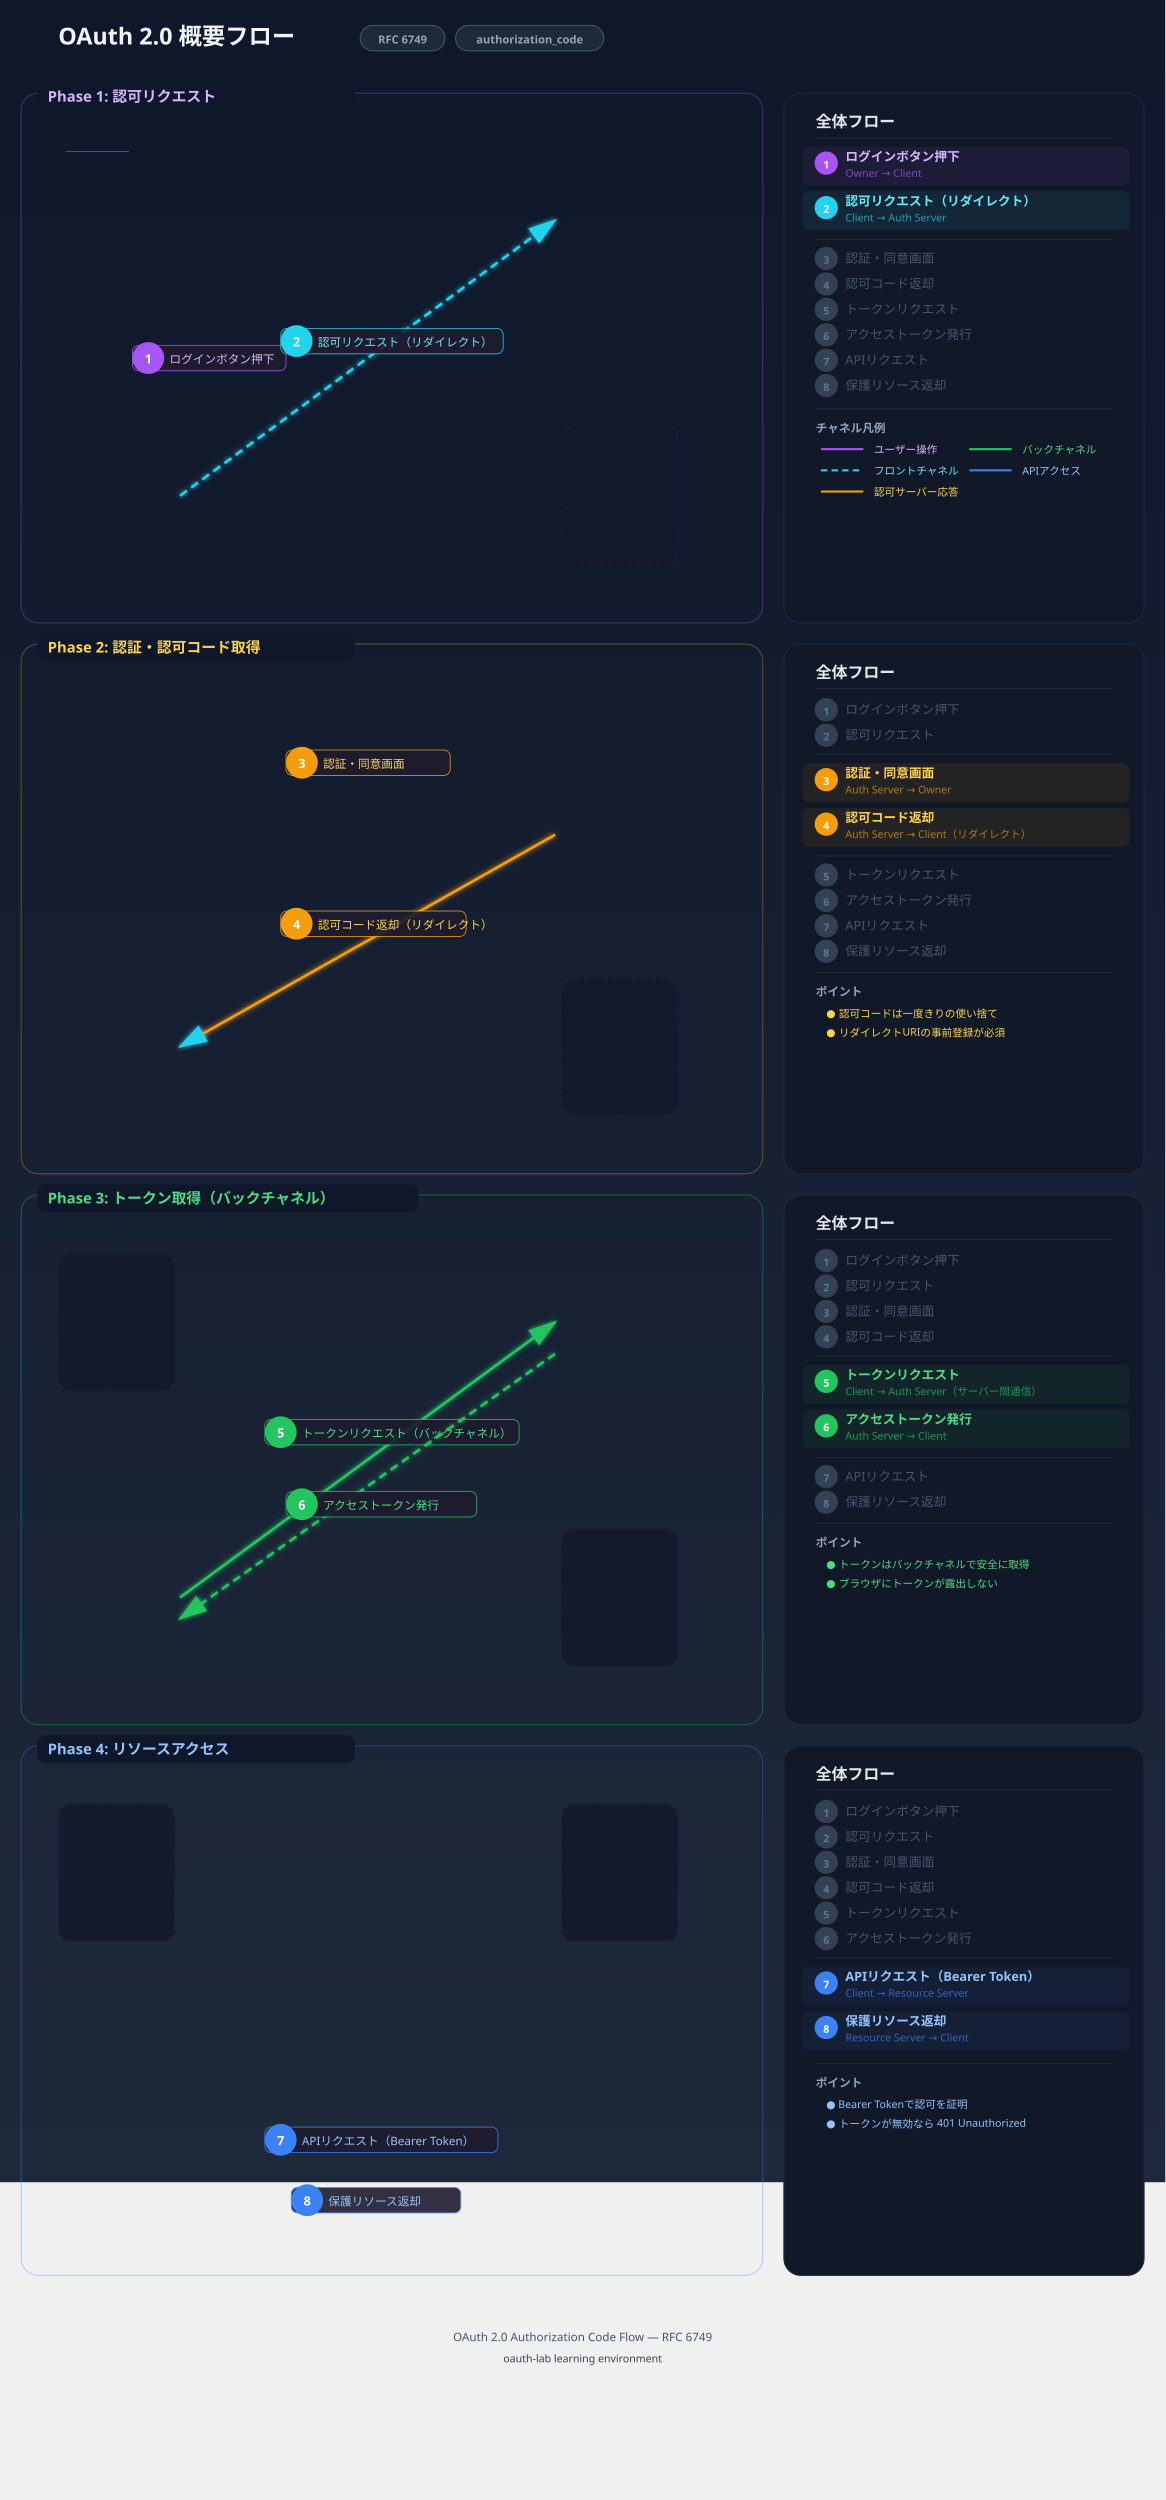
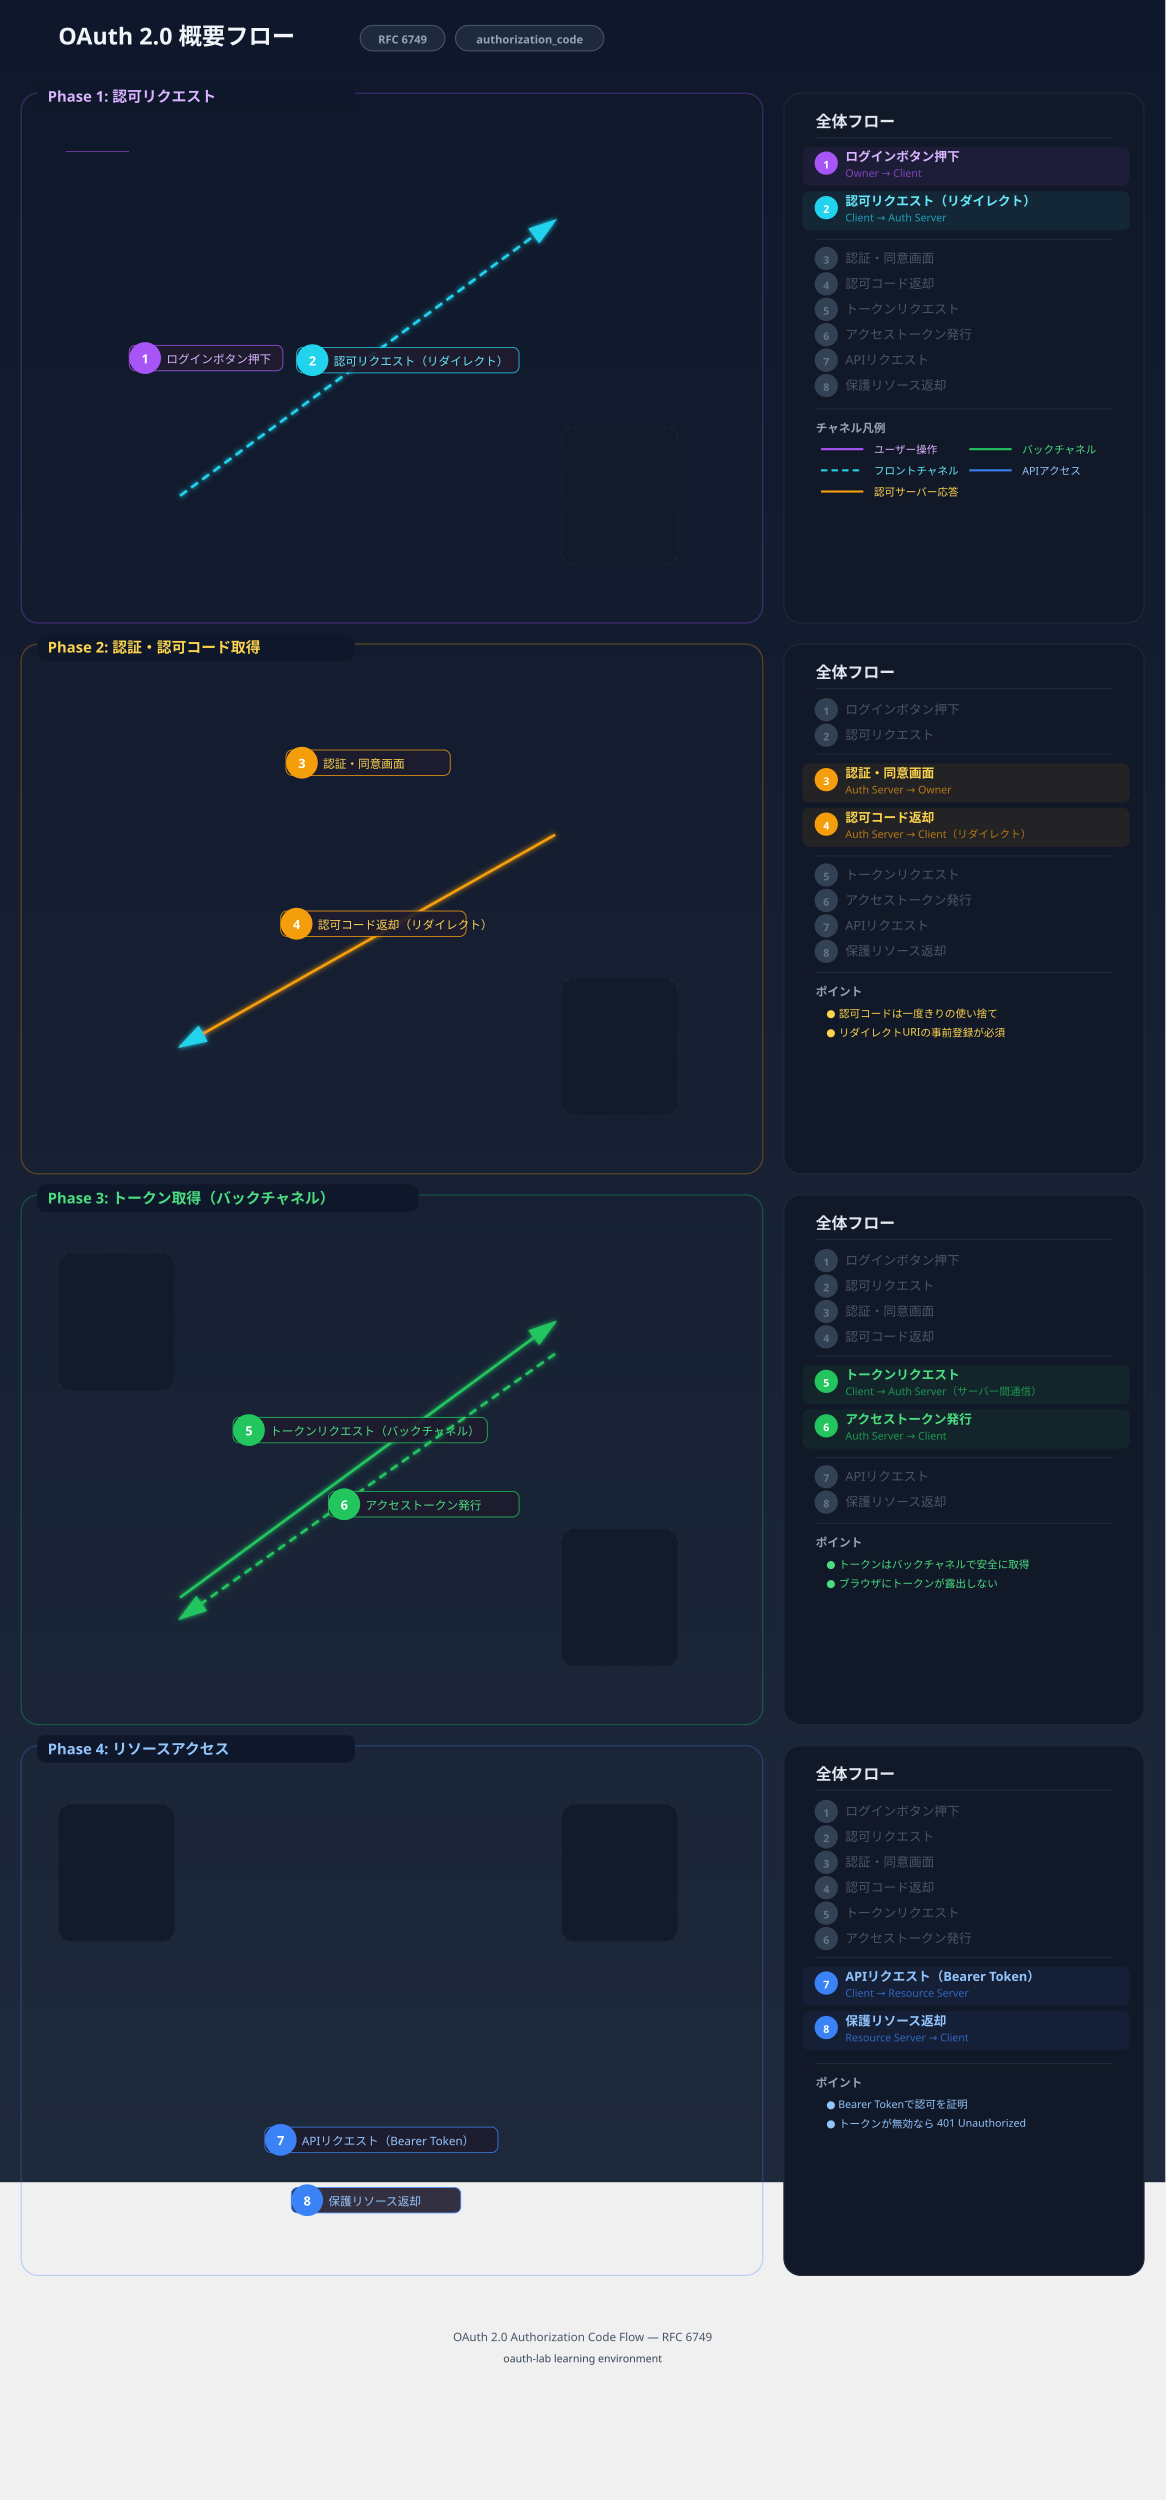
<svg xmlns="http://www.w3.org/2000/svg" viewBox="0 0 1100 2360" font-family="'Segoe UI', system-ui, sans-serif">
  <defs>
    <linearGradient id="bgGrad" x1="0" y1="0" x2="0" y2="1">
      <stop offset="0%" stop-color="#0f172a" />
      <stop offset="100%" stop-color="#1e293b" />
    </linearGradient>
    <filter id="shadow">
      <feDropShadow dx="0" dy="2" stdDeviation="4" flood-color="#000" flood-opacity="0.35" />
    </filter>
    <filter id="glow">
      <feGaussianBlur stdDeviation="2.5" result="blur" />
      <feMerge>
        <feMergeNode in="blur" />
        <feMergeNode in="SourceGraphic" />
      </feMerge>
    </filter>
    <marker id="arrowPurple" markerWidth="11" markerHeight="7" refX="10" refY="3.5" orient="auto">
      <polygon points="0 0, 11 3.5, 0 7" fill="#a855f7" />
    </marker>
    <marker id="arrowCyan" markerWidth="11" markerHeight="7" refX="10" refY="3.5" orient="auto">
      <polygon points="0 0, 11 3.5, 0 7" fill="#22d3ee" />
    </marker>
    <marker id="arrowAmber" markerWidth="11" markerHeight="7" refX="10" refY="3.5" orient="auto">
      <polygon points="0 0, 11 3.5, 0 7" fill="#f59e0b" />
    </marker>
    <marker id="arrowGreen" markerWidth="11" markerHeight="7" refX="10" refY="3.5" orient="auto">
      <polygon points="0 0, 11 3.5, 0 7" fill="#22c55e" />
    </marker>
    <marker id="arrowBlue" markerWidth="11" markerHeight="7" refX="10" refY="3.5" orient="auto">
      <polygon points="0 0, 11 3.5, 0 7" fill="#3b82f6" />
    </marker>
    <symbol id="owner" viewBox="0 0 110 130">
      <rect x="0" y="0" width="110" height="130" rx="12" fill="#1e1b2e" stroke="#a855f7" stroke-width="1.6" />
      <g transform="translate(55, 32)">
        <circle cx="0" cy="-8" r="11" fill="none" stroke="#a855f7" stroke-width="1.5" />
        <circle cx="-3" cy="-10" r="1.2" fill="#a855f7" />
        <circle cx="3" cy="-10" r="1.2" fill="#a855f7" />
        <path d="M-2.5,-4 Q0,-1 2.5,-4" fill="none" stroke="#a855f7" stroke-width="1" stroke-linecap="round" />
        <path d="M-13,28 Q-13,10 0,6 Q13,10 13,28" fill="none" stroke="#a855f7" stroke-width="1.5" />
        <line x1="-13" y1="28" x2="13" y2="28" stroke="#a855f7" stroke-width="1.5" stroke-linecap="round" />
        <rect x="17" y="-18" width="20" height="14" rx="2" fill="none" stroke="#a855f7" stroke-width="0.8" opacity="0.5" />
        <rect x="19" y="-16" width="5" height="5" rx="1" fill="#a855f7" opacity="0.3" />
      </g>
      <text x="55" y="100" text-anchor="middle" fill="#d8b4fe" font-size="12" font-weight="700">リソース所有者</text>
      <text x="55" y="116" text-anchor="middle" fill="#a855f7" font-size="8.5" opacity="0.7">(Resource Owner)</text>
    </symbol>
    <symbol id="client" viewBox="0 0 110 130">
      <rect x="0" y="0" width="110" height="130" rx="12" fill="#1e1b2e" stroke="#22d3ee" stroke-width="1.6" />
      <g transform="translate(55, 34)">
        <rect x="-18" y="-16" width="36" height="26" rx="3" fill="none" stroke="#22d3ee" stroke-width="1.3" />
        <rect x="-14" y="-12" width="28" height="18" rx="1" fill="#22d3ee" opacity="0.05" />
        <circle cx="0" cy="-3" r="6.5" fill="none" stroke="#22d3ee" stroke-width="1" />
        <circle cx="0" cy="-3" r="2.5" fill="none" stroke="#22d3ee" stroke-width="0.8" />
        <line x1="0" y1="-11" x2="0" y2="-9.5" stroke="#22d3ee" stroke-width="1" />
        <line x1="0" y1="3.5" x2="0" y2="5" stroke="#22d3ee" stroke-width="1" />
        <line x1="-8" y1="-3" x2="-6.5" y2="-3" stroke="#22d3ee" stroke-width="1" />
        <line x1="6.5" y1="-3" x2="8" y2="-3" stroke="#22d3ee" stroke-width="1" />
        <line x1="0" y1="13" x2="0" y2="18" stroke="#22d3ee" stroke-width="1.3" />
        <line x1="-9" y1="18" x2="9" y2="18" stroke="#22d3ee" stroke-width="1.3" stroke-linecap="round" />
      </g>
      <text x="55" y="100" text-anchor="middle" fill="#67e8f9" font-size="12" font-weight="700">クライアント</text>
      <text x="55" y="116" text-anchor="middle" fill="#22d3ee" font-size="8.5" opacity="0.7">(Client)</text>
    </symbol>
    <symbol id="authsv" viewBox="0 0 110 130">
      <rect x="0" y="0" width="110" height="130" rx="12" fill="#1e1b2e" stroke="#f59e0b" stroke-width="1.6" />
      <g transform="translate(55, 32)">
        <path d="M0,-22 L14,-15 L14,1 Q14,14 0,20 Q-14,14 -14,1 L-14,-15 Z" fill="none" stroke="#f59e0b" stroke-width="1.4" />
        <rect x="-6" y="-3" width="12" height="10" rx="2" fill="none" stroke="#f59e0b" stroke-width="1.2" />
        <path d="M-3.5,-3 L-3.5,-7 Q-3.5,-12 0,-12 Q3.5,-12 3.5,-7 L3.5,-3" fill="none" stroke="#f59e0b" stroke-width="1.2" />
        <circle cx="0" cy="2" r="1.5" fill="#f59e0b" />
        <line x1="0" y1="3.5" x2="0" y2="6" stroke="#f59e0b" stroke-width="1.1" />
      </g>
      <text x="55" y="100" text-anchor="middle" fill="#fcd34d" font-size="12" font-weight="700">認可サーバー</text>
      <text x="55" y="116" text-anchor="middle" fill="#f59e0b" font-size="8.5" opacity="0.7">(Auth Server)</text>
    </symbol>
    <symbol id="ressv" viewBox="0 0 110 130">
      <rect x="0" y="0" width="110" height="130" rx="12" fill="#1e1b2e" stroke="#3b82f6" stroke-width="1.6" />
      <g transform="translate(55, 30)">
        <rect x="-18" y="-18" width="36" height="11" rx="2" fill="none" stroke="#3b82f6" stroke-width="1.2" />
        <circle cx="-10" cy="-12.5" r="1.5" fill="#3b82f6" />
        <circle cx="-5" cy="-12.5" r="1.5" fill="#3b82f6" />
        <rect x="-18" y="-3" width="36" height="11" rx="2" fill="none" stroke="#3b82f6" stroke-width="1.2" />
        <circle cx="-10" cy="2.5" r="1.5" fill="#3b82f6" />
        <circle cx="-5" cy="2.5" r="1.5" fill="#3b82f6" />
        <rect x="-18" y="12" width="36" height="11" rx="2" fill="none" stroke="#3b82f6" stroke-width="1.2" />
        <circle cx="-10" cy="17.5" r="1.5" fill="#3b82f6" />
        <circle cx="-5" cy="17.5" r="1.5" fill="#3b82f6" />
        <g transform="translate(24, 8)">
          <rect x="-5" y="-2" width="10" height="7" rx="1.5" fill="#1e1b2e" stroke="#3b82f6" stroke-width="1" />
          <path d="M-2.5,-2 L-2.5,-5 Q-2.5,-8 0,-8 Q2.5,-8 2.5,-5 L2.5,-2" fill="none" stroke="#3b82f6" stroke-width="1" />
        </g>
      </g>
      <text x="55" y="100" text-anchor="middle" fill="#93c5fd" font-size="12" font-weight="700">リソースサーバー</text>
      <text x="55" y="116" text-anchor="middle" fill="#3b82f6" font-size="8.5" opacity="0.7">(Resource Server)</text>
    </symbol>
    <symbol id="dimbox" viewBox="0 0 110 130">
      <rect x="0" y="0" width="110" height="130" rx="12" fill="#131a2b" stroke="#1e293b" stroke-width="1" stroke-dasharray="5,4" />
    </symbol>
  </defs>
  <rect width="1100" height="2060" fill="url(#bgGrad)" />
  <text x="55" y="42" fill="#f1f5f9" font-size="22" font-weight="700">OAuth 2.0 概要フロー</text>
  <rect x="340" y="24" width="80" height="24" rx="12" fill="#1e293b" stroke="#475569" stroke-width="1" />
  <text x="380" y="41" text-anchor="middle" fill="#94a3b8" font-size="10.5" font-weight="600">RFC 6749</text>
  <rect x="430" y="24" width="140" height="24" rx="12" fill="#1e293b" stroke="#475569" stroke-width="1" />
  <text x="500" y="41" text-anchor="middle" fill="#94a3b8" font-size="10.5" font-weight="600">authorization_code</text>
  <g>
    <rect x="20" y="88" width="700" height="500" rx="16" fill="none" stroke="#a855f7" stroke-width="1.2" opacity="0.3" />
    <rect x="35" y="78" width="300" height="26" rx="8" fill="#0f172a" />
    <text x="45" y="96" fill="#d8b4fe" font-size="14" font-weight="700">Phase 1: 認可リクエスト</text>
    <use href="#owner" x="55" y="143" width="110" height="130" filter="url(#shadow)" />
    <use href="#client" x="55" y="403" width="110" height="130" filter="url(#shadow)" />
    <use href="#authsv" x="530" y="143" width="110" height="130" filter="url(#shadow)" />
    <use href="#dimbox" x="530" y="403" width="110" height="130" />
    <line x1="110" y1="278" x2="110" y2="398" stroke="#a855f7" stroke-width="2.5" marker-end="url(#arrowPurple)" filter="url(#glow)" />
-     <rect x="125" y="326" width="145" height="24" rx="6" fill="#1e1b2e" stroke="#a855f7" stroke-width="0.8" opacity="0.9" />
-     <circle cx="140" cy="338" r="15" fill="#a855f7" />
-     <text x="140" y="343" text-anchor="middle" fill="#fff" font-size="12" font-weight="700">1</text>
-     <text x="160" y="343" fill="#d8b4fe" font-size="11">ログインボタン押下</text>
+     <rect x="122" y="326" width="145" height="24" rx="6" fill="#1e1b2e" stroke="#a855f7" stroke-width="0.8" opacity="0.9" />
+     <circle cx="137" cy="338" r="15" fill="#a855f7" />
+     <text x="137" y="343" text-anchor="middle" fill="#fff" font-size="12" font-weight="700">1</text>
+     <text x="157" y="343" fill="#d8b4fe" font-size="11">ログインボタン押下</text>
    <line x1="170" y1="468" x2="524" y2="208" stroke="#22d3ee" stroke-width="2.5" stroke-dasharray="8,5" marker-end="url(#arrowCyan)" filter="url(#glow)" />
-     <rect x="265" y="310" width="210" height="24" rx="6" fill="#1e1b2e" stroke="#22d3ee" stroke-width="0.8" opacity="0.9" />
-     <circle cx="280" cy="322" r="15" fill="#22d3ee" />
-     <text x="280" y="327" text-anchor="middle" fill="#fff" font-size="12" font-weight="700">2</text>
-     <text x="300" y="327" fill="#67e8f9" font-size="11">認可リクエスト（リダイレクト）</text>
+     <rect x="280" y="328" width="210" height="24" rx="6" fill="#1e1b2e" stroke="#22d3ee" stroke-width="0.8" opacity="0.9" />
+     <circle cx="295" cy="340" r="15" fill="#22d3ee" />
+     <text x="295" y="345" text-anchor="middle" fill="#fff" font-size="12" font-weight="700">2</text>
+     <text x="315" y="345" fill="#67e8f9" font-size="11">認可リクエスト（リダイレクト）</text>
  </g>
  <g>
    <rect x="740" y="88" width="340" height="500" rx="16" fill="#111827" stroke="#1e293b" stroke-width="1" />
    <text x="770" y="120" fill="#e2e8f0" font-size="15" font-weight="700">全体フロー</text>
    <line x1="770" y1="130" x2="1050" y2="130" stroke="#1e293b" stroke-width="1" />
    <g font-size="12">
      <rect x="758" y="139" width="308" height="36" rx="6" fill="#a855f7" opacity="0.08" stroke="#a855f7" stroke-width="0.8" />
      <circle cx="780" cy="154" r="11" fill="#a855f7" />
      <text x="780" y="159" text-anchor="middle" fill="#fff" font-size="10" font-weight="700">1</text>
      <text x="798" y="152" fill="#d8b4fe" font-weight="600">ログインボタン押下</text>
      <text x="798" y="167" fill="#a855f7" font-size="10" opacity="0.7">Owner → Client</text>
      <rect x="758" y="181" width="308" height="36" rx="6" fill="#22d3ee" opacity="0.08" stroke="#22d3ee" stroke-width="0.8" />
      <circle cx="780" cy="196" r="11" fill="#22d3ee" />
      <text x="780" y="201" text-anchor="middle" fill="#fff" font-size="10" font-weight="700">2</text>
      <text x="798" y="194" fill="#67e8f9" font-weight="600">認可リクエスト（リダイレクト）</text>
      <text x="798" y="209" fill="#22d3ee" font-size="10" opacity="0.7">Client → Auth Server</text>
      <line x1="770" y1="226" x2="1050" y2="226" stroke="#1e293b" stroke-width="1" />
      <circle cx="780" cy="244" r="11" fill="#334155" />
      <text x="780" y="249" text-anchor="middle" fill="#64748b" font-size="10" font-weight="700">3</text>
      <text x="798" y="248" fill="#475569">認証・同意画面</text>
      <circle cx="780" cy="268" r="11" fill="#334155" />
      <text x="780" y="273" text-anchor="middle" fill="#64748b" font-size="10" font-weight="700">4</text>
      <text x="798" y="272" fill="#475569">認可コード返却</text>
      <circle cx="780" cy="292" r="11" fill="#334155" />
      <text x="780" y="297" text-anchor="middle" fill="#64748b" font-size="10" font-weight="700">5</text>
      <text x="798" y="296" fill="#475569">トークンリクエスト</text>
      <circle cx="780" cy="316" r="11" fill="#334155" />
      <text x="780" y="321" text-anchor="middle" fill="#64748b" font-size="10" font-weight="700">6</text>
      <text x="798" y="320" fill="#475569">アクセストークン発行</text>
      <circle cx="780" cy="340" r="11" fill="#334155" />
      <text x="780" y="345" text-anchor="middle" fill="#64748b" font-size="10" font-weight="700">7</text>
      <text x="798" y="344" fill="#475569">APIリクエスト</text>
      <circle cx="780" cy="364" r="11" fill="#334155" />
      <text x="780" y="369" text-anchor="middle" fill="#64748b" font-size="10" font-weight="700">8</text>
      <text x="798" y="368" fill="#475569">保護リソース返却</text>
    </g>
    <line x1="770" y1="386" x2="1050" y2="386" stroke="#1e293b" stroke-width="1" />
    <text x="770" y="408" fill="#94a3b8" font-size="11" font-weight="700">チャネル凡例</text>
    <line x1="775" y1="424" x2="815" y2="424" stroke="#a855f7" stroke-width="2" />
    <text x="825" y="428" fill="#d8b4fe" font-size="10">ユーザー操作</text>
    <line x1="775" y1="444" x2="815" y2="444" stroke="#22d3ee" stroke-width="2" stroke-dasharray="6,4" />
    <text x="825" y="448" fill="#67e8f9" font-size="10">フロントチャネル</text>
    <line x1="775" y1="464" x2="815" y2="464" stroke="#f59e0b" stroke-width="2" />
    <text x="825" y="468" fill="#fcd34d" font-size="10">認可サーバー応答</text>
    <line x1="915" y1="424" x2="955" y2="424" stroke="#22c55e" stroke-width="2" />
    <text x="965" y="428" fill="#4ade80" font-size="10">バックチャネル</text>
    <line x1="915" y1="444" x2="955" y2="444" stroke="#3b82f6" stroke-width="2" />
    <text x="965" y="448" fill="#93c5fd" font-size="10">APIアクセス</text>
  </g>
  <g>
    <rect x="20" y="608" width="700" height="500" rx="16" fill="none" stroke="#f59e0b" stroke-width="1.2" opacity="0.3" />
    <rect x="35" y="598" width="300" height="26" rx="8" fill="#0f172a" />
    <text x="45" y="616" fill="#fcd34d" font-size="14" font-weight="700">Phase 2: 認証・認可コード取得</text>
    <use href="#owner" x="55" y="663" width="110" height="130" filter="url(#shadow)" />
    <use href="#client" x="55" y="923" width="110" height="130" filter="url(#shadow)" />
    <use href="#authsv" x="530" y="663" width="110" height="130" filter="url(#shadow)" />
    <use href="#dimbox" x="530" y="923" width="110" height="130" />
    <line x1="524" y1="728" x2="170" y2="728" stroke="#f59e0b" stroke-width="2.5" stroke-dasharray="8,5" marker-end="url(#arrowAmber)" filter="url(#glow)" />
    <rect x="270" y="708" width="155" height="24" rx="6" fill="#1e1b2e" stroke="#f59e0b" stroke-width="0.8" opacity="0.9" />
    <circle cx="285" cy="720" r="15" fill="#f59e0b" />
    <text x="285" y="725" text-anchor="middle" fill="#fff" font-size="12" font-weight="700">3</text>
    <text x="305" y="725" fill="#fcd34d" font-size="11">認証・同意画面</text>
    <line x1="524" y1="788" x2="170" y2="988" stroke="#f59e0b" stroke-width="2.5" marker-end="url(#arrowCyan)" filter="url(#glow)" />
    <rect x="265" y="860" width="175" height="24" rx="6" fill="#1e1b2e" stroke="#f59e0b" stroke-width="0.8" opacity="0.9" />
    <circle cx="280" cy="872" r="15" fill="#f59e0b" />
    <text x="280" y="877" text-anchor="middle" fill="#fff" font-size="12" font-weight="700">4</text>
    <text x="300" y="877" fill="#fcd34d" font-size="11">認可コード返却（リダイレクト）</text>
  </g>
  <g>
    <rect x="740" y="608" width="340" height="500" rx="16" fill="#111827" stroke="#1e293b" stroke-width="1" />
    <text x="770" y="640" fill="#e2e8f0" font-size="15" font-weight="700">全体フロー</text>
    <line x1="770" y1="650" x2="1050" y2="650" stroke="#1e293b" stroke-width="1" />
    <g font-size="12">
      <circle cx="780" cy="670" r="11" fill="#334155" />
      <text x="780" y="675" text-anchor="middle" fill="#64748b" font-size="10" font-weight="700">1</text>
      <text x="798" y="674" fill="#475569">ログインボタン押下</text>
      <circle cx="780" cy="694" r="11" fill="#334155" />
      <text x="780" y="699" text-anchor="middle" fill="#64748b" font-size="10" font-weight="700">2</text>
      <text x="798" y="698" fill="#475569">認可リクエスト</text>
      <line x1="770" y1="712" x2="1050" y2="712" stroke="#1e293b" stroke-width="1" />
      <rect x="758" y="721" width="308" height="36" rx="6" fill="#f59e0b" opacity="0.08" stroke="#f59e0b" stroke-width="0.8" />
      <circle cx="780" cy="736" r="11" fill="#f59e0b" />
      <text x="780" y="741" text-anchor="middle" fill="#fff" font-size="10" font-weight="700">3</text>
      <text x="798" y="734" fill="#fcd34d" font-weight="600">認証・同意画面</text>
      <text x="798" y="749" fill="#f59e0b" font-size="10" opacity="0.7">Auth Server → Owner</text>
      <rect x="758" y="763" width="308" height="36" rx="6" fill="#f59e0b" opacity="0.08" stroke="#f59e0b" stroke-width="0.8" />
      <circle cx="780" cy="778" r="11" fill="#f59e0b" />
      <text x="780" y="783" text-anchor="middle" fill="#fff" font-size="10" font-weight="700">4</text>
      <text x="798" y="776" fill="#fcd34d" font-weight="600">認可コード返却</text>
      <text x="798" y="791" fill="#f59e0b" font-size="10" opacity="0.7">Auth Server → Client（リダイレクト）</text>
      <line x1="770" y1="808" x2="1050" y2="808" stroke="#1e293b" stroke-width="1" />
      <circle cx="780" cy="826" r="11" fill="#334155" />
      <text x="780" y="831" text-anchor="middle" fill="#64748b" font-size="10" font-weight="700">5</text>
      <text x="798" y="830" fill="#475569">トークンリクエスト</text>
      <circle cx="780" cy="850" r="11" fill="#334155" />
      <text x="780" y="855" text-anchor="middle" fill="#64748b" font-size="10" font-weight="700">6</text>
      <text x="798" y="854" fill="#475569">アクセストークン発行</text>
      <circle cx="780" cy="874" r="11" fill="#334155" />
      <text x="780" y="879" text-anchor="middle" fill="#64748b" font-size="10" font-weight="700">7</text>
      <text x="798" y="878" fill="#475569">APIリクエスト</text>
      <circle cx="780" cy="898" r="11" fill="#334155" />
      <text x="780" y="903" text-anchor="middle" fill="#64748b" font-size="10" font-weight="700">8</text>
      <text x="798" y="902" fill="#475569">保護リソース返却</text>
    </g>
    <line x1="770" y1="918" x2="1050" y2="918" stroke="#1e293b" stroke-width="1" />
    <text x="770" y="940" fill="#94a3b8" font-size="11" font-weight="700">ポイント</text>
    <text x="780" y="960" fill="#fcd34d" font-size="10">● 認可コードは一度きりの使い捨て</text>
    <text x="780" y="978" fill="#fcd34d" font-size="10">● リダイレクトURIの事前登録が必須</text>
  </g>
  <g>
    <rect x="20" y="1128" width="700" height="500" rx="16" fill="none" stroke="#22c55e" stroke-width="1.2" opacity="0.3" />
    <rect x="35" y="1118" width="360" height="26" rx="8" fill="#0f172a" />
    <text x="45" y="1136" fill="#4ade80" font-size="14" font-weight="700">Phase 3: トークン取得（バックチャネル）</text>
    <use href="#dimbox" x="55" y="1183" width="110" height="130" />
    <use href="#client" x="55" y="1443" width="110" height="130" filter="url(#shadow)" />
    <use href="#authsv" x="530" y="1183" width="110" height="130" filter="url(#shadow)" />
    <use href="#dimbox" x="530" y="1443" width="110" height="130" />
    <line x1="170" y1="1508" x2="524" y2="1248" stroke="#22c55e" stroke-width="2.5" marker-end="url(#arrowGreen)" filter="url(#glow)" />
-     <rect x="250" y="1340" width="240" height="24" rx="6" fill="#1e1b2e" stroke="#22c55e" stroke-width="0.8" opacity="0.9" />
-     <circle cx="265" cy="1352" r="15" fill="#22c55e" />
-     <text x="265" y="1357" text-anchor="middle" fill="#fff" font-size="12" font-weight="700">5</text>
-     <text x="285" y="1357" fill="#4ade80" font-size="11">トークンリクエスト（バックチャネル）</text>
+     <rect x="220" y="1338" width="240" height="24" rx="6" fill="#1e1b2e" stroke="#22c55e" stroke-width="0.8" opacity="0.9" />
+     <circle cx="235" cy="1350" r="15" fill="#22c55e" />
+     <text x="235" y="1355" text-anchor="middle" fill="#fff" font-size="12" font-weight="700">5</text>
+     <text x="255" y="1355" fill="#4ade80" font-size="11">トークンリクエスト（バックチャネル）</text>
    <line x1="524" y1="1278" x2="170" y2="1528" stroke="#22c55e" stroke-width="2.5" stroke-dasharray="8,5" marker-end="url(#arrowGreen)" filter="url(#glow)" />
-     <rect x="270" y="1408" width="180" height="24" rx="6" fill="#1e1b2e" stroke="#22c55e" stroke-width="0.8" opacity="0.9" />
-     <circle cx="285" cy="1420" r="15" fill="#22c55e" />
-     <text x="285" y="1425" text-anchor="middle" fill="#fff" font-size="12" font-weight="700">6</text>
-     <text x="305" y="1425" fill="#4ade80" font-size="11">アクセストークン発行</text>
+     <rect x="310" y="1408" width="180" height="24" rx="6" fill="#1e1b2e" stroke="#22c55e" stroke-width="0.8" opacity="0.9" />
+     <circle cx="325" cy="1420" r="15" fill="#22c55e" />
+     <text x="325" y="1425" text-anchor="middle" fill="#fff" font-size="12" font-weight="700">6</text>
+     <text x="345" y="1425" fill="#4ade80" font-size="11">アクセストークン発行</text>
  </g>
  <g>
    <rect x="740" y="1128" width="340" height="500" rx="16" fill="#111827" stroke="#1e293b" stroke-width="1" />
    <text x="770" y="1160" fill="#e2e8f0" font-size="15" font-weight="700">全体フロー</text>
    <line x1="770" y1="1170" x2="1050" y2="1170" stroke="#1e293b" stroke-width="1" />
    <g font-size="12">
      <circle cx="780" cy="1190" r="11" fill="#334155" />
      <text x="780" y="1195" text-anchor="middle" fill="#64748b" font-size="10" font-weight="700">1</text>
      <text x="798" y="1194" fill="#475569">ログインボタン押下</text>
      <circle cx="780" cy="1214" r="11" fill="#334155" />
      <text x="780" y="1219" text-anchor="middle" fill="#64748b" font-size="10" font-weight="700">2</text>
      <text x="798" y="1218" fill="#475569">認可リクエスト</text>
      <circle cx="780" cy="1238" r="11" fill="#334155" />
      <text x="780" y="1243" text-anchor="middle" fill="#64748b" font-size="10" font-weight="700">3</text>
      <text x="798" y="1242" fill="#475569">認証・同意画面</text>
      <circle cx="780" cy="1262" r="11" fill="#334155" />
      <text x="780" y="1267" text-anchor="middle" fill="#64748b" font-size="10" font-weight="700">4</text>
      <text x="798" y="1266" fill="#475569">認可コード返却</text>
      <line x1="770" y1="1280" x2="1050" y2="1280" stroke="#1e293b" stroke-width="1" />
      <rect x="758" y="1289" width="308" height="36" rx="6" fill="#22c55e" opacity="0.08" stroke="#22c55e" stroke-width="0.8" />
      <circle cx="780" cy="1304" r="11" fill="#22c55e" />
      <text x="780" y="1309" text-anchor="middle" fill="#fff" font-size="10" font-weight="700">5</text>
      <text x="798" y="1302" fill="#4ade80" font-weight="600">トークンリクエスト</text>
      <text x="798" y="1317" fill="#22c55e" font-size="10" opacity="0.7">Client → Auth Server（サーバー間通信）</text>
      <rect x="758" y="1331" width="308" height="36" rx="6" fill="#22c55e" opacity="0.08" stroke="#22c55e" stroke-width="0.8" />
      <circle cx="780" cy="1346" r="11" fill="#22c55e" />
      <text x="780" y="1351" text-anchor="middle" fill="#fff" font-size="10" font-weight="700">6</text>
      <text x="798" y="1344" fill="#4ade80" font-weight="600">アクセストークン発行</text>
      <text x="798" y="1359" fill="#22c55e" font-size="10" opacity="0.7">Auth Server → Client</text>
      <line x1="770" y1="1376" x2="1050" y2="1376" stroke="#1e293b" stroke-width="1" />
      <circle cx="780" cy="1394" r="11" fill="#334155" />
      <text x="780" y="1399" text-anchor="middle" fill="#64748b" font-size="10" font-weight="700">7</text>
      <text x="798" y="1398" fill="#475569">APIリクエスト</text>
      <circle cx="780" cy="1418" r="11" fill="#334155" />
      <text x="780" y="1423" text-anchor="middle" fill="#64748b" font-size="10" font-weight="700">8</text>
      <text x="798" y="1422" fill="#475569">保護リソース返却</text>
    </g>
    <line x1="770" y1="1438" x2="1050" y2="1438" stroke="#1e293b" stroke-width="1" />
    <text x="770" y="1460" fill="#94a3b8" font-size="11" font-weight="700">ポイント</text>
    <text x="780" y="1480" fill="#4ade80" font-size="10">● トークンはバックチャネルで安全に取得</text>
    <text x="780" y="1498" fill="#4ade80" font-size="10">● ブラウザにトークンが露出しない</text>
  </g>
  <g>
    <rect x="20" y="1648" width="700" height="500" rx="16" fill="none" stroke="#3b82f6" stroke-width="1.2" opacity="0.3" />
    <rect x="35" y="1638" width="300" height="26" rx="8" fill="#0f172a" />
    <text x="45" y="1656" fill="#93c5fd" font-size="14" font-weight="700">Phase 4: リソースアクセス</text>
    <use href="#dimbox" x="55" y="1703" width="110" height="130" />
    <use href="#client" x="55" y="1963" width="110" height="130" filter="url(#shadow)" />
    <use href="#dimbox" x="530" y="1703" width="110" height="130" />
    <use href="#ressv" x="530" y="1963" width="110" height="130" filter="url(#shadow)" />
    <line x1="170" y1="2028" x2="524" y2="2028" stroke="#3b82f6" stroke-width="2.5" marker-end="url(#arrowBlue)" filter="url(#glow)" />
    <rect x="250" y="2008" width="220" height="24" rx="6" fill="#1e1b2e" stroke="#3b82f6" stroke-width="0.8" opacity="0.9" />
    <circle cx="265" cy="2020" r="15" fill="#3b82f6" />
    <text x="265" y="2025" text-anchor="middle" fill="#fff" font-size="12" font-weight="700">7</text>
    <text x="285" y="2025" fill="#93c5fd" font-size="11">APIリクエスト（Bearer Token）</text>
    <line x1="524" y1="2058" x2="170" y2="2058" stroke="#3b82f6" stroke-width="2.5" stroke-dasharray="8,5" marker-end="url(#arrowBlue)" filter="url(#glow)" />
    <rect x="275" y="2065" width="160" height="24" rx="6" fill="#1e1b2e" stroke="#3b82f6" stroke-width="0.8" opacity="0.9" />
    <circle cx="290" cy="2077" r="15" fill="#3b82f6" />
    <text x="290" y="2082" text-anchor="middle" fill="#fff" font-size="12" font-weight="700">8</text>
    <text x="310" y="2082" fill="#93c5fd" font-size="11">保護リソース返却</text>
  </g>
  <g>
    <rect x="740" y="1648" width="340" height="500" rx="16" fill="#111827" stroke="#1e293b" stroke-width="1" />
    <text x="770" y="1680" fill="#e2e8f0" font-size="15" font-weight="700">全体フロー</text>
    <line x1="770" y1="1690" x2="1050" y2="1690" stroke="#1e293b" stroke-width="1" />
    <g font-size="12">
      <circle cx="780" cy="1710" r="11" fill="#334155" />
      <text x="780" y="1715" text-anchor="middle" fill="#64748b" font-size="10" font-weight="700">1</text>
      <text x="798" y="1714" fill="#475569">ログインボタン押下</text>
      <circle cx="780" cy="1734" r="11" fill="#334155" />
      <text x="780" y="1739" text-anchor="middle" fill="#64748b" font-size="10" font-weight="700">2</text>
      <text x="798" y="1738" fill="#475569">認可リクエスト</text>
      <circle cx="780" cy="1758" r="11" fill="#334155" />
      <text x="780" y="1763" text-anchor="middle" fill="#64748b" font-size="10" font-weight="700">3</text>
      <text x="798" y="1762" fill="#475569">認証・同意画面</text>
      <circle cx="780" cy="1782" r="11" fill="#334155" />
      <text x="780" y="1787" text-anchor="middle" fill="#64748b" font-size="10" font-weight="700">4</text>
      <text x="798" y="1786" fill="#475569">認可コード返却</text>
      <circle cx="780" cy="1806" r="11" fill="#334155" />
      <text x="780" y="1811" text-anchor="middle" fill="#64748b" font-size="10" font-weight="700">5</text>
      <text x="798" y="1810" fill="#475569">トークンリクエスト</text>
      <circle cx="780" cy="1830" r="11" fill="#334155" />
      <text x="780" y="1835" text-anchor="middle" fill="#64748b" font-size="10" font-weight="700">6</text>
      <text x="798" y="1834" fill="#475569">アクセストークン発行</text>
      <line x1="770" y1="1848" x2="1050" y2="1848" stroke="#1e293b" stroke-width="1" />
      <rect x="758" y="1857" width="308" height="36" rx="6" fill="#3b82f6" opacity="0.08" stroke="#3b82f6" stroke-width="0.8" />
      <circle cx="780" cy="1872" r="11" fill="#3b82f6" />
      <text x="780" y="1877" text-anchor="middle" fill="#fff" font-size="10" font-weight="700">7</text>
      <text x="798" y="1870" fill="#93c5fd" font-weight="600">APIリクエスト（Bearer Token）</text>
      <text x="798" y="1885" fill="#3b82f6" font-size="10" opacity="0.7">Client → Resource Server</text>
      <rect x="758" y="1899" width="308" height="36" rx="6" fill="#3b82f6" opacity="0.08" stroke="#3b82f6" stroke-width="0.8" />
      <circle cx="780" cy="1914" r="11" fill="#3b82f6" />
      <text x="780" y="1919" text-anchor="middle" fill="#fff" font-size="10" font-weight="700">8</text>
      <text x="798" y="1912" fill="#93c5fd" font-weight="600">保護リソース返却</text>
      <text x="798" y="1927" fill="#3b82f6" font-size="10" opacity="0.7">Resource Server → Client</text>
    </g>
    <line x1="770" y1="1948" x2="1050" y2="1948" stroke="#1e293b" stroke-width="1" />
    <text x="770" y="1970" fill="#94a3b8" font-size="11" font-weight="700">ポイント</text>
    <text x="780" y="1990" fill="#93c5fd" font-size="10">● Bearer Tokenで認可を証明</text>
    <text x="780" y="2008" fill="#93c5fd" font-size="10">● トークンが無効なら 401 Unauthorized</text>
  </g>
  <text x="550" y="2210" text-anchor="middle" fill="#475569" font-size="11">OAuth 2.0 Authorization Code Flow — RFC 6749</text>
  <text x="550" y="2230" text-anchor="middle" fill="#334155" font-size="10">oauth-lab learning environment</text>
</svg>
